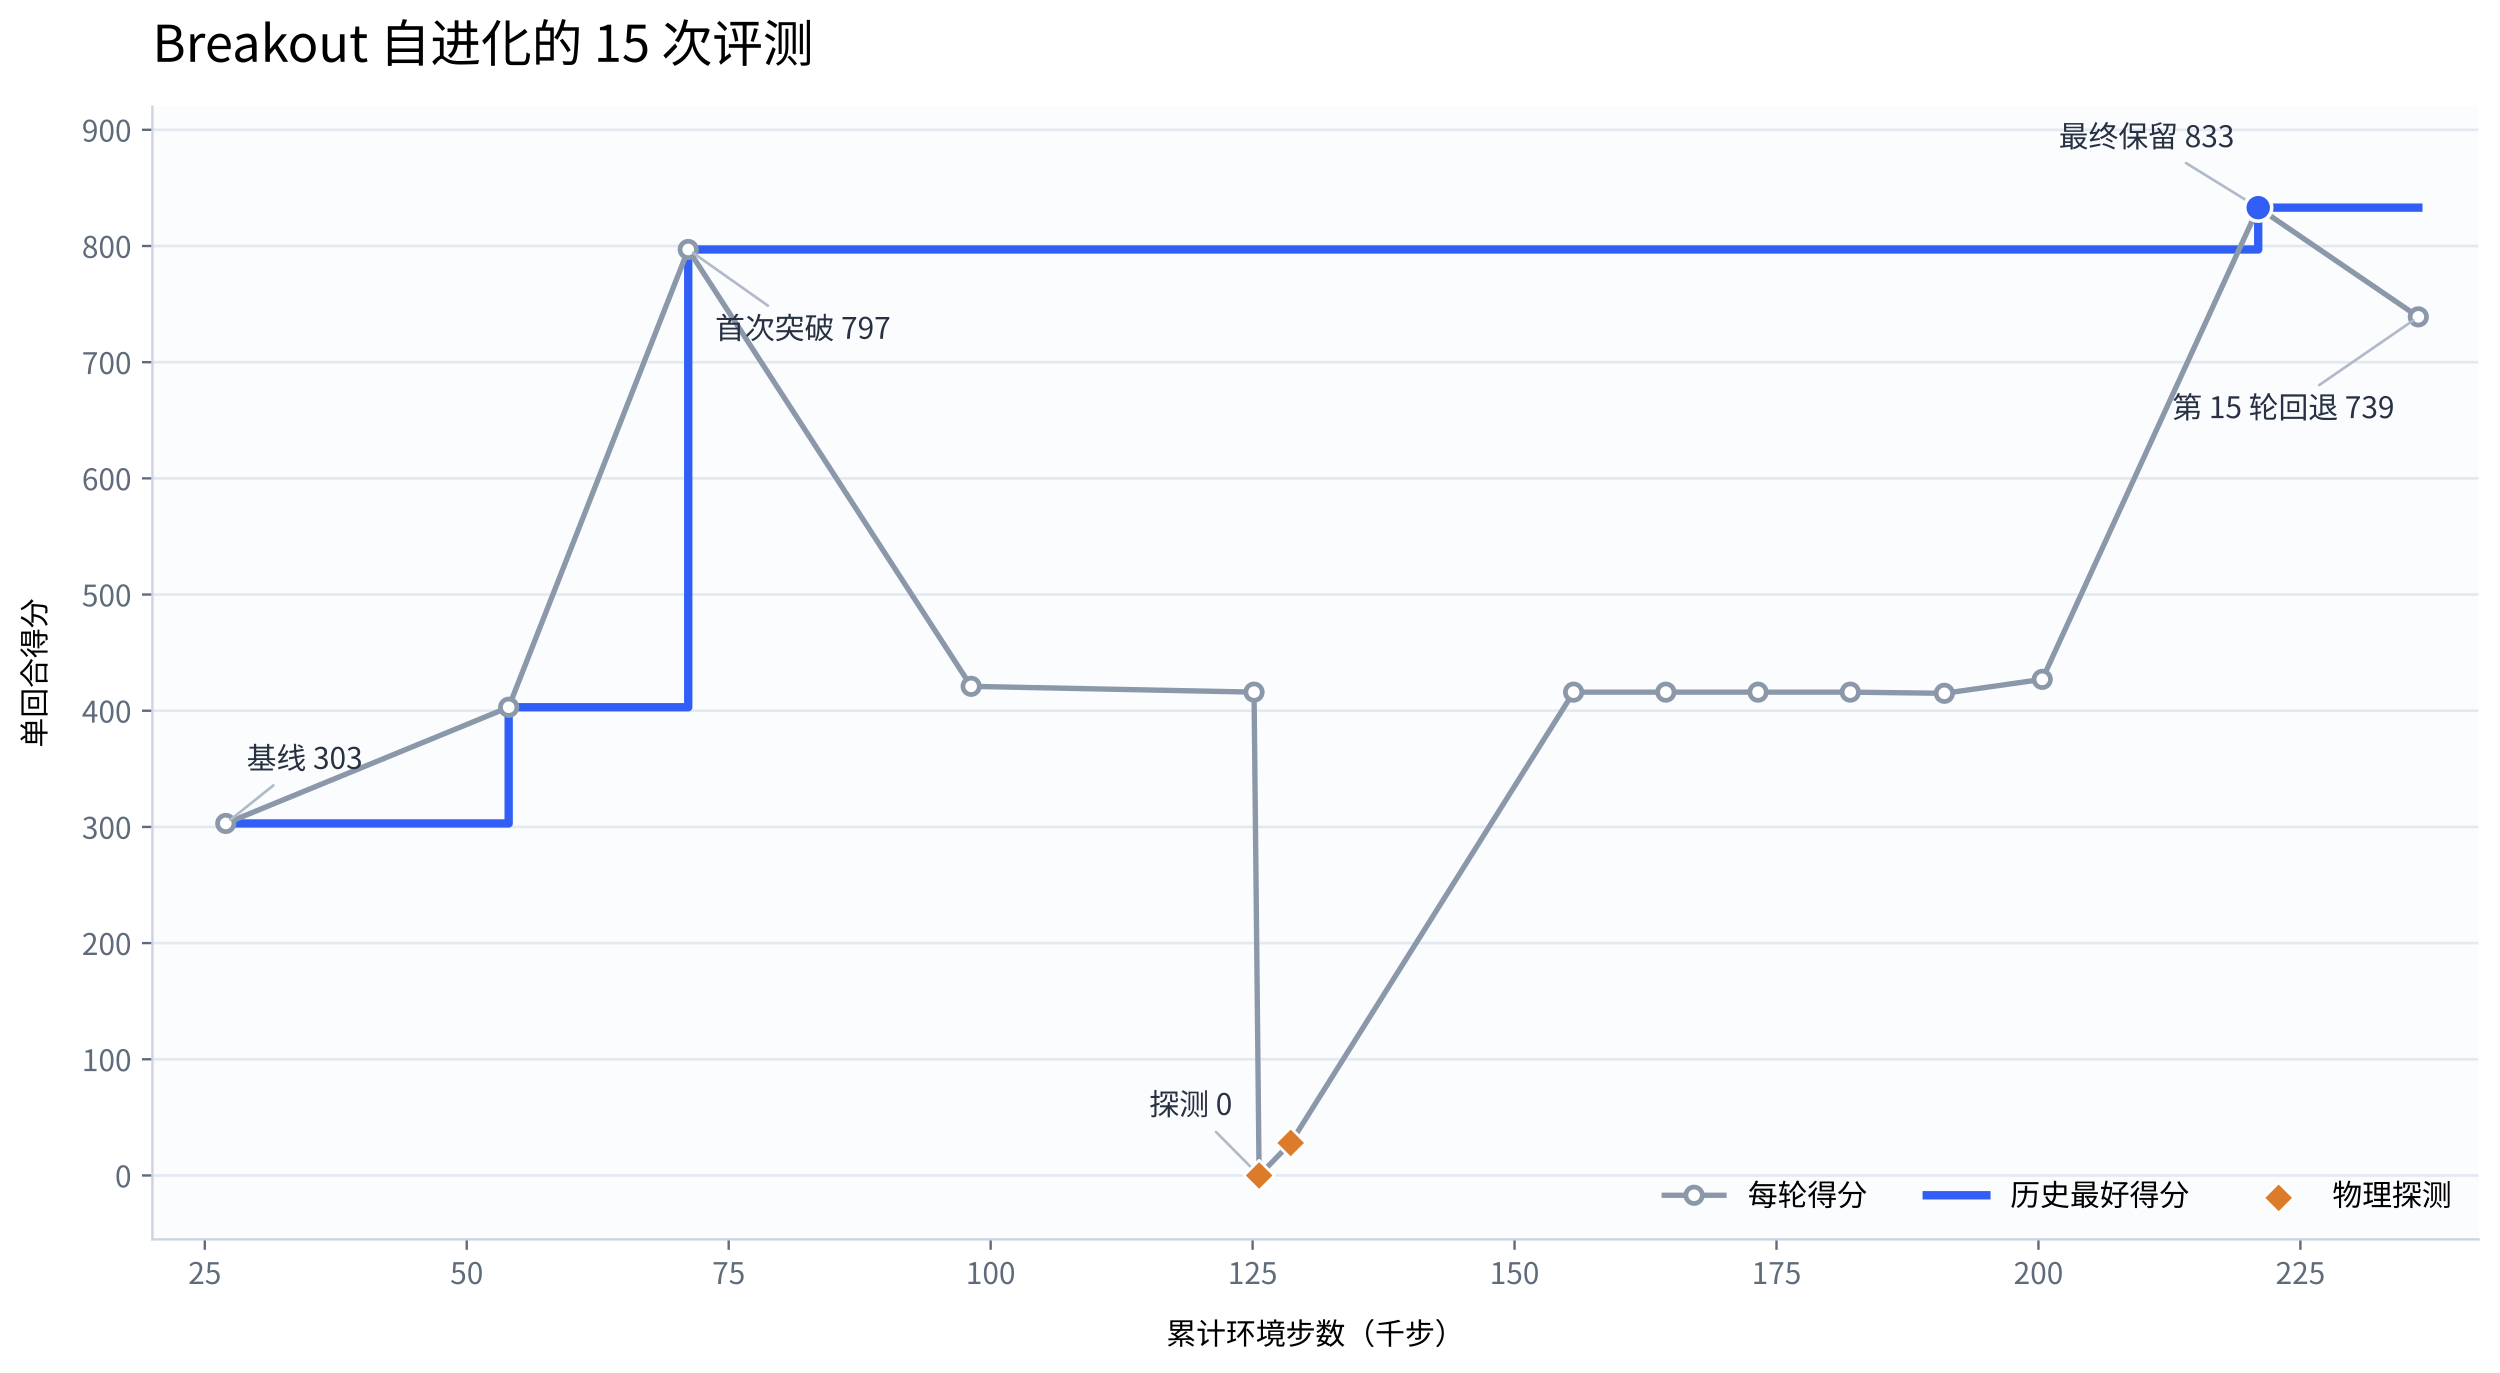
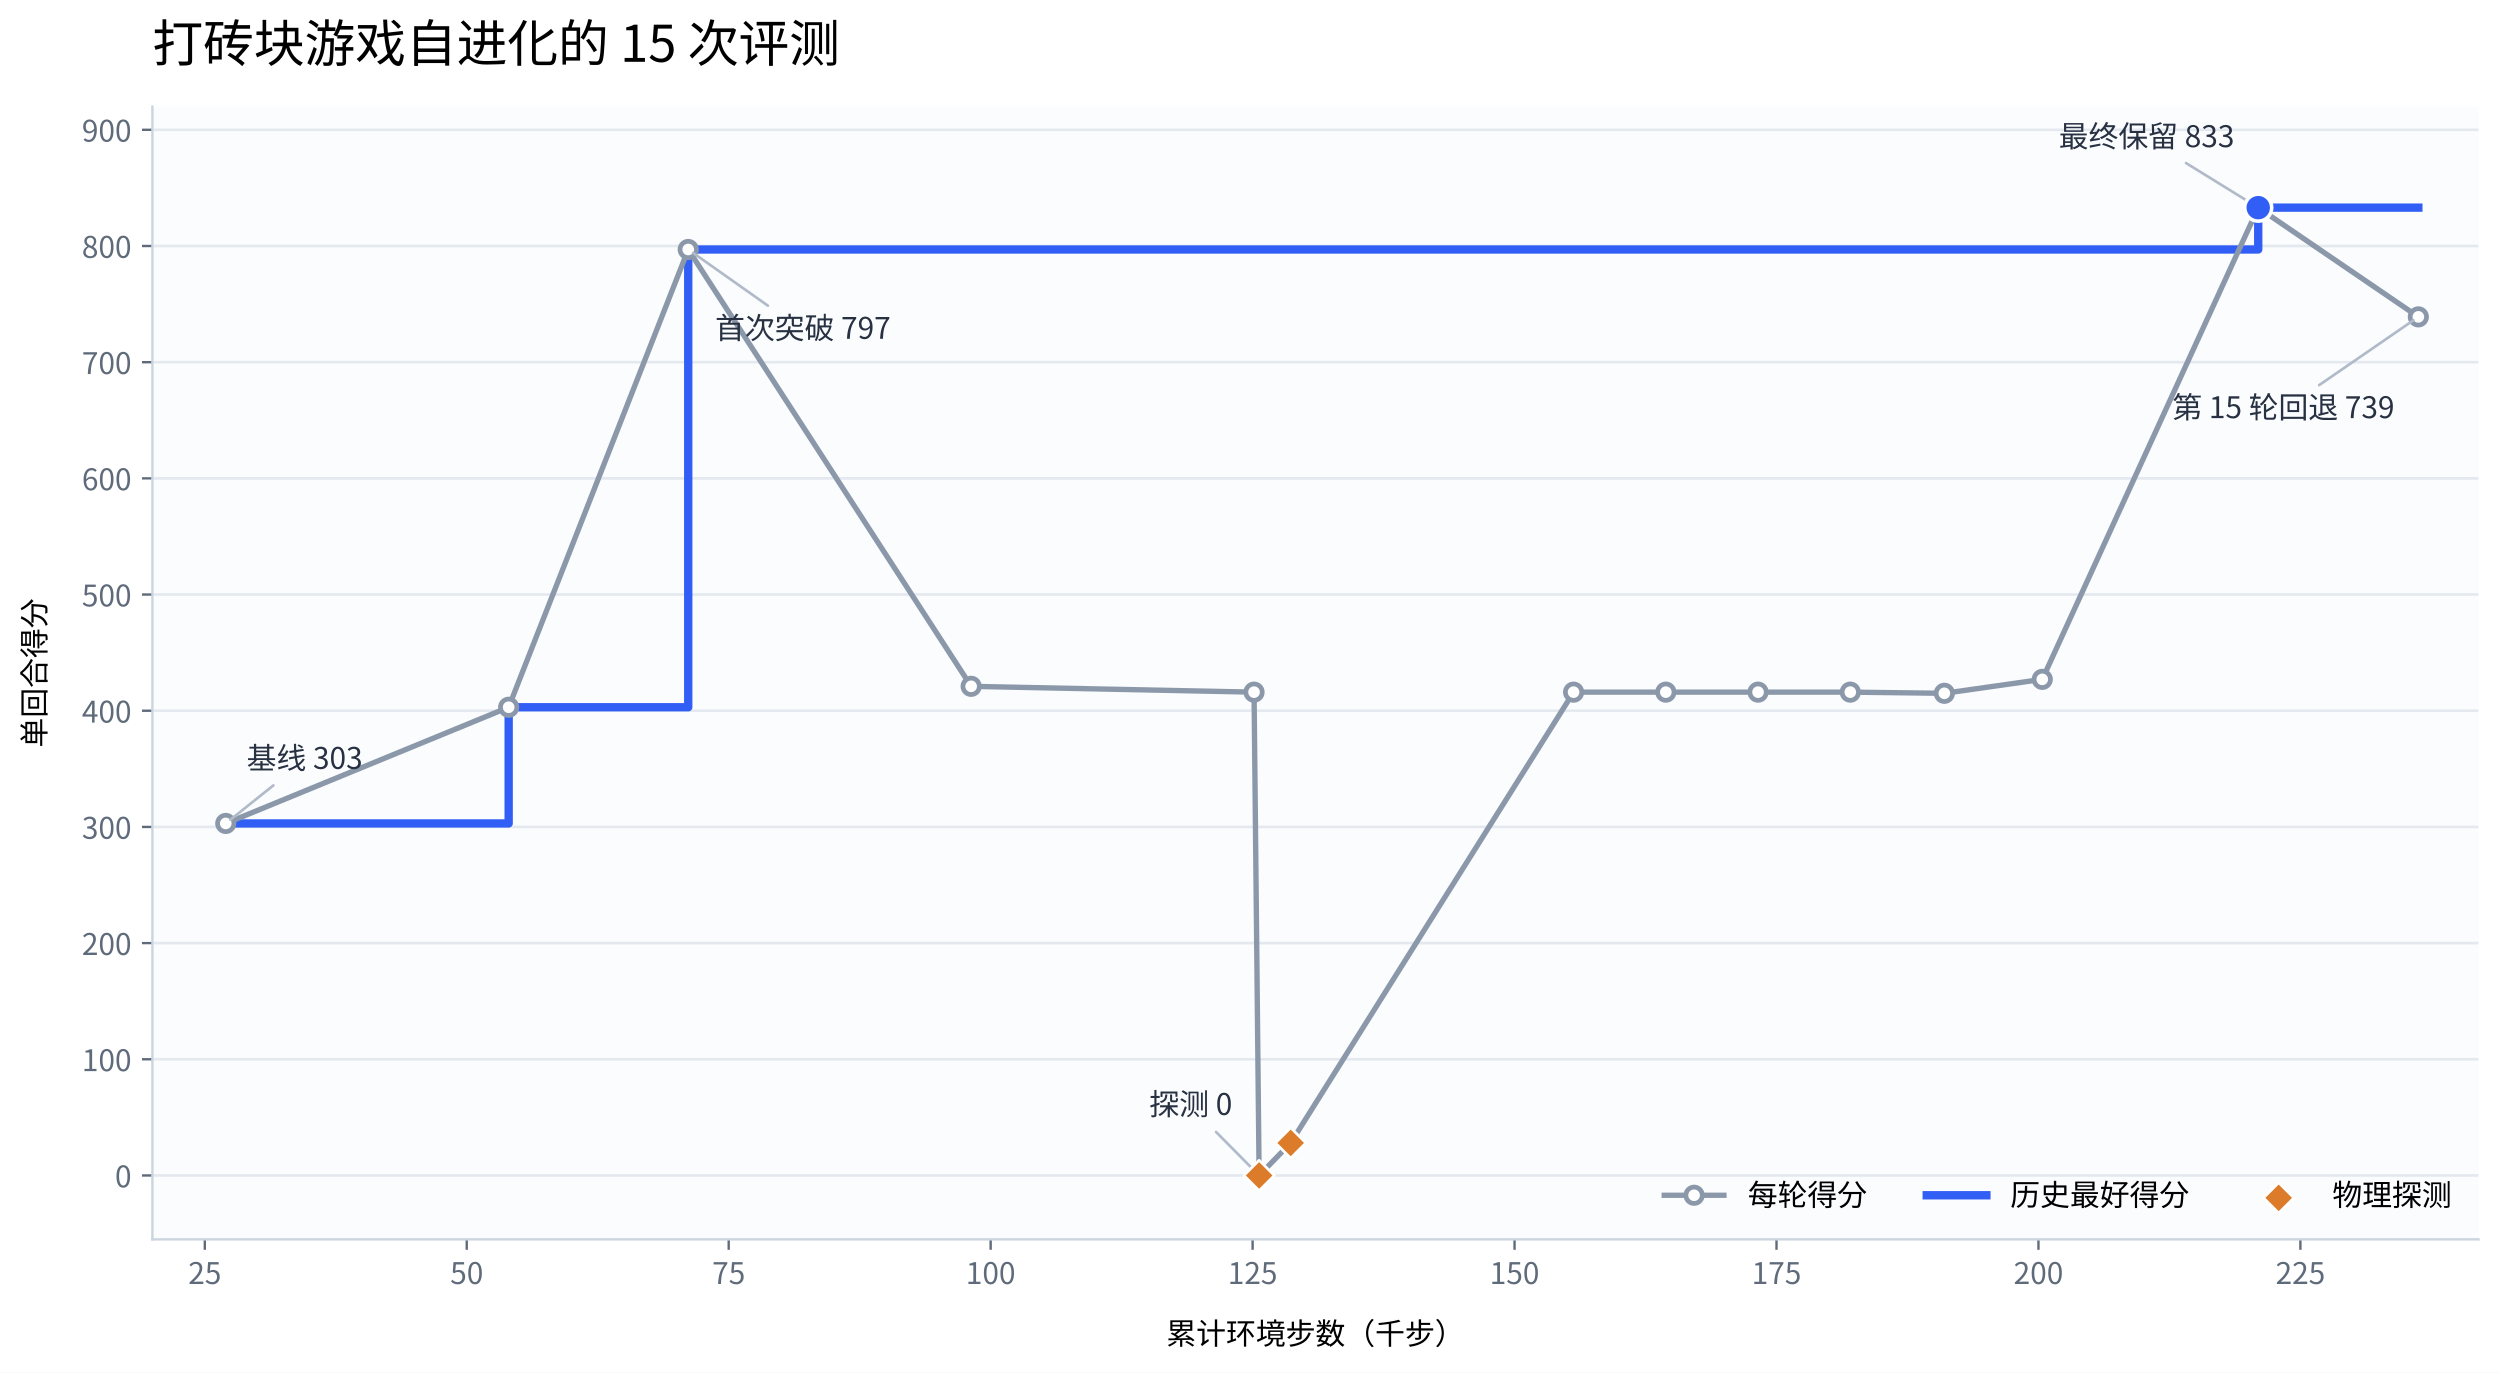
<svg xmlns="http://www.w3.org/2000/svg" xmlns:xlink="http://www.w3.org/1999/xlink" width="838.188pt" height="460.231pt" viewBox="0 0 838.188 460.231" version="1.1">
  <defs>
    <style type="text/css">*{stroke-linejoin: round; stroke-linecap: butt}</style>
  </defs>
  <g id="figure_1">
    <g id="patch_1">
      <path d="M 0 460.231 L 838.188 460.231 L 838.188 0 L 0 0 z " style="fill: #ffffff" />
    </g>
    <g id="axes_1">
      <g id="patch_2">
        <path d="M 51.1 415.531 L 830.987 415.531 L 830.987 35.731 L 51.1 35.731 z " style="fill: #fbfcfe" />
      </g>
      <g id="matplotlib.axis_1">
        <g id="xtick_1">
          <g id="line2d_1">
            <defs>
-               <path id="m162732defb" d="M 0 0 L 0 3.5 " style="stroke: #5f6b7a; stroke-width: 0.8" />
+               <path id="mbde276aae9" d="M 0 0 L 0 3.5 " style="stroke: #5f6b7a; stroke-width: 0.8" />
            </defs>
            <g>
-               <use xlink:href="#m162732defb" x="68.665" y="415.531" style="fill: #5f6b7a; stroke: #5f6b7a; stroke-width: 0.8" />
+               <use xlink:href="#mbde276aae9" x="68.665" y="415.531" style="fill: #5f6b7a; stroke: #5f6b7a; stroke-width: 0.8" />
            </g>
          </g>
          <g id="text_1">
            <text style="font-size: 10px; font-family: 'Noto Sans CJK JP'; text-anchor: middle; fill: #5f6b7a" x="68.665" y="430.49" transform="rotate(-0 68.66503 430.4903)">25</text>
          </g>
        </g>
        <g id="xtick_2">
          <g id="line2d_2">
            <g>
-               <use xlink:href="#m162732defb" x="156.49" y="415.531" style="fill: #5f6b7a; stroke: #5f6b7a; stroke-width: 0.8" />
+               <use xlink:href="#mbde276aae9" x="156.49" y="415.531" style="fill: #5f6b7a; stroke: #5f6b7a; stroke-width: 0.8" />
            </g>
          </g>
          <g id="text_2">
            <text style="font-size: 10px; font-family: 'Noto Sans CJK JP'; text-anchor: middle; fill: #5f6b7a" x="156.49" y="430.49" transform="rotate(-0 156.4902 430.4903)">50</text>
          </g>
        </g>
        <g id="xtick_3">
          <g id="line2d_3">
            <g>
-               <use xlink:href="#m162732defb" x="244.315" y="415.531" style="fill: #5f6b7a; stroke: #5f6b7a; stroke-width: 0.8" />
+               <use xlink:href="#mbde276aae9" x="244.315" y="415.531" style="fill: #5f6b7a; stroke: #5f6b7a; stroke-width: 0.8" />
            </g>
          </g>
          <g id="text_3">
            <text style="font-size: 10px; font-family: 'Noto Sans CJK JP'; text-anchor: middle; fill: #5f6b7a" x="244.315" y="430.49" transform="rotate(-0 244.3154 430.4903)">75</text>
          </g>
        </g>
        <g id="xtick_4">
          <g id="line2d_4">
            <g>
-               <use xlink:href="#m162732defb" x="332.141" y="415.531" style="fill: #5f6b7a; stroke: #5f6b7a; stroke-width: 0.8" />
+               <use xlink:href="#mbde276aae9" x="332.141" y="415.531" style="fill: #5f6b7a; stroke: #5f6b7a; stroke-width: 0.8" />
            </g>
          </g>
          <g id="text_4">
            <text style="font-size: 10px; font-family: 'Noto Sans CJK JP'; text-anchor: middle; fill: #5f6b7a" x="332.141" y="430.49" transform="rotate(-0 332.1405 430.4903)">100</text>
          </g>
        </g>
        <g id="xtick_5">
          <g id="line2d_5">
            <g>
-               <use xlink:href="#m162732defb" x="419.966" y="415.531" style="fill: #5f6b7a; stroke: #5f6b7a; stroke-width: 0.8" />
+               <use xlink:href="#mbde276aae9" x="419.966" y="415.531" style="fill: #5f6b7a; stroke: #5f6b7a; stroke-width: 0.8" />
            </g>
          </g>
          <g id="text_5">
            <text style="font-size: 10px; font-family: 'Noto Sans CJK JP'; text-anchor: middle; fill: #5f6b7a" x="419.966" y="430.49" transform="rotate(-0 419.9657 430.4903)">125</text>
          </g>
        </g>
        <g id="xtick_6">
          <g id="line2d_6">
            <g>
-               <use xlink:href="#m162732defb" x="507.791" y="415.531" style="fill: #5f6b7a; stroke: #5f6b7a; stroke-width: 0.8" />
+               <use xlink:href="#mbde276aae9" x="507.791" y="415.531" style="fill: #5f6b7a; stroke: #5f6b7a; stroke-width: 0.8" />
            </g>
          </g>
          <g id="text_6">
            <text style="font-size: 10px; font-family: 'Noto Sans CJK JP'; text-anchor: middle; fill: #5f6b7a" x="507.791" y="430.49" transform="rotate(-0 507.7909 430.4903)">150</text>
          </g>
        </g>
        <g id="xtick_7">
          <g id="line2d_7">
            <g>
-               <use xlink:href="#m162732defb" x="595.616" y="415.531" style="fill: #5f6b7a; stroke: #5f6b7a; stroke-width: 0.8" />
+               <use xlink:href="#mbde276aae9" x="595.616" y="415.531" style="fill: #5f6b7a; stroke: #5f6b7a; stroke-width: 0.8" />
            </g>
          </g>
          <g id="text_7">
            <text style="font-size: 10px; font-family: 'Noto Sans CJK JP'; text-anchor: middle; fill: #5f6b7a" x="595.616" y="430.49" transform="rotate(-0 595.616 430.4903)">175</text>
          </g>
        </g>
        <g id="xtick_8">
          <g id="line2d_8">
            <g>
-               <use xlink:href="#m162732defb" x="683.441" y="415.531" style="fill: #5f6b7a; stroke: #5f6b7a; stroke-width: 0.8" />
+               <use xlink:href="#mbde276aae9" x="683.441" y="415.531" style="fill: #5f6b7a; stroke: #5f6b7a; stroke-width: 0.8" />
            </g>
          </g>
          <g id="text_8">
            <text style="font-size: 10px; font-family: 'Noto Sans CJK JP'; text-anchor: middle; fill: #5f6b7a" x="683.441" y="430.49" transform="rotate(-0 683.4412 430.4903)">200</text>
          </g>
        </g>
        <g id="xtick_9">
          <g id="line2d_9">
            <g>
-               <use xlink:href="#m162732defb" x="771.266" y="415.531" style="fill: #5f6b7a; stroke: #5f6b7a; stroke-width: 0.8" />
+               <use xlink:href="#mbde276aae9" x="771.266" y="415.531" style="fill: #5f6b7a; stroke: #5f6b7a; stroke-width: 0.8" />
            </g>
          </g>
          <g id="text_9">
            <text style="font-size: 10px; font-family: 'Noto Sans CJK JP'; text-anchor: middle; fill: #5f6b7a" x="771.266" y="430.49" transform="rotate(-0 771.2664 430.4903)">225</text>
          </g>
        </g>
        <g id="text_10">
          <text style="font-size: 10px; font-family: 'Noto Sans CJK JP'; text-anchor: middle" x="441.044" y="450.74" transform="rotate(-0 441.0437 450.7403)">累计环境步数（千步）</text>
        </g>
      </g>
      <g id="matplotlib.axis_2">
        <g id="ytick_1">
          <g id="line2d_10">
-             <path d="M 51.1 394.106 L 830.987 394.106 " clip-path="url(#p1b84a3f803)" style="fill: none; stroke: #e4e9f0; stroke-width: 0.9; stroke-linecap: square" />
+             <path d="M 51.1 394.106 L 830.987 394.106 " clip-path="url(#p5b7029d187)" style="fill: none; stroke: #e4e9f0; stroke-width: 0.9; stroke-linecap: square" />
          </g>
          <g id="line2d_11">
            <defs>
-               <path id="mc5b4e3424c" d="M 0 0 L -3.5 0 " style="stroke: #5f6b7a; stroke-width: 0.8" />
+               <path id="m53a2275dd9" d="M 0 0 L -3.5 0 " style="stroke: #5f6b7a; stroke-width: 0.8" />
            </defs>
            <g>
-               <use xlink:href="#mc5b4e3424c" x="51.1" y="394.106" style="fill: #5f6b7a; stroke: #5f6b7a; stroke-width: 0.8" />
+               <use xlink:href="#m53a2275dd9" x="51.1" y="394.106" style="fill: #5f6b7a; stroke: #5f6b7a; stroke-width: 0.8" />
            </g>
          </g>
          <g id="text_11">
            <text style="font-size: 10px; font-family: 'Noto Sans CJK JP'; text-anchor: end; fill: #5f6b7a" x="44.1" y="398.086" transform="rotate(-0 44.1 398.086)">0</text>
          </g>
        </g>
        <g id="ytick_2">
          <g id="line2d_12">
-             <path d="M 51.1 355.152 L 830.987 355.152 " clip-path="url(#p1b84a3f803)" style="fill: none; stroke: #e4e9f0; stroke-width: 0.9; stroke-linecap: square" />
+             <path d="M 51.1 355.152 L 830.987 355.152 " clip-path="url(#p5b7029d187)" style="fill: none; stroke: #e4e9f0; stroke-width: 0.9; stroke-linecap: square" />
          </g>
          <g id="line2d_13">
            <g>
-               <use xlink:href="#mc5b4e3424c" x="51.1" y="355.152" style="fill: #5f6b7a; stroke: #5f6b7a; stroke-width: 0.8" />
+               <use xlink:href="#m53a2275dd9" x="51.1" y="355.152" style="fill: #5f6b7a; stroke: #5f6b7a; stroke-width: 0.8" />
            </g>
          </g>
          <g id="text_12">
            <text style="font-size: 10px; font-family: 'Noto Sans CJK JP'; text-anchor: end; fill: #5f6b7a" x="44.1" y="359.132" transform="rotate(-0 44.1 359.1322)">100</text>
          </g>
        </g>
        <g id="ytick_3">
          <g id="line2d_14">
-             <path d="M 51.1 316.199 L 830.987 316.199 " clip-path="url(#p1b84a3f803)" style="fill: none; stroke: #e4e9f0; stroke-width: 0.9; stroke-linecap: square" />
+             <path d="M 51.1 316.199 L 830.987 316.199 " clip-path="url(#p5b7029d187)" style="fill: none; stroke: #e4e9f0; stroke-width: 0.9; stroke-linecap: square" />
          </g>
          <g id="line2d_15">
            <g>
-               <use xlink:href="#mc5b4e3424c" x="51.1" y="316.199" style="fill: #5f6b7a; stroke: #5f6b7a; stroke-width: 0.8" />
+               <use xlink:href="#m53a2275dd9" x="51.1" y="316.199" style="fill: #5f6b7a; stroke: #5f6b7a; stroke-width: 0.8" />
            </g>
          </g>
          <g id="text_13">
            <text style="font-size: 10px; font-family: 'Noto Sans CJK JP'; text-anchor: end; fill: #5f6b7a" x="44.1" y="320.178" transform="rotate(-0 44.1 320.1783)">200</text>
          </g>
        </g>
        <g id="ytick_4">
          <g id="line2d_16">
-             <path d="M 51.1 277.245 L 830.987 277.245 " clip-path="url(#p1b84a3f803)" style="fill: none; stroke: #e4e9f0; stroke-width: 0.9; stroke-linecap: square" />
+             <path d="M 51.1 277.245 L 830.987 277.245 " clip-path="url(#p5b7029d187)" style="fill: none; stroke: #e4e9f0; stroke-width: 0.9; stroke-linecap: square" />
          </g>
          <g id="line2d_17">
            <g>
-               <use xlink:href="#mc5b4e3424c" x="51.1" y="277.245" style="fill: #5f6b7a; stroke: #5f6b7a; stroke-width: 0.8" />
+               <use xlink:href="#m53a2275dd9" x="51.1" y="277.245" style="fill: #5f6b7a; stroke: #5f6b7a; stroke-width: 0.8" />
            </g>
          </g>
          <g id="text_14">
            <text style="font-size: 10px; font-family: 'Noto Sans CJK JP'; text-anchor: end; fill: #5f6b7a" x="44.1" y="281.224" transform="rotate(-0 44.1 281.2245)">300</text>
          </g>
        </g>
        <g id="ytick_5">
          <g id="line2d_18">
-             <path d="M 51.1 238.291 L 830.987 238.291 " clip-path="url(#p1b84a3f803)" style="fill: none; stroke: #e4e9f0; stroke-width: 0.9; stroke-linecap: square" />
+             <path d="M 51.1 238.291 L 830.987 238.291 " clip-path="url(#p5b7029d187)" style="fill: none; stroke: #e4e9f0; stroke-width: 0.9; stroke-linecap: square" />
          </g>
          <g id="line2d_19">
            <g>
-               <use xlink:href="#mc5b4e3424c" x="51.1" y="238.291" style="fill: #5f6b7a; stroke: #5f6b7a; stroke-width: 0.8" />
+               <use xlink:href="#m53a2275dd9" x="51.1" y="238.291" style="fill: #5f6b7a; stroke: #5f6b7a; stroke-width: 0.8" />
            </g>
          </g>
          <g id="text_15">
            <text style="font-size: 10px; font-family: 'Noto Sans CJK JP'; text-anchor: end; fill: #5f6b7a" x="44.1" y="242.271" transform="rotate(-0 44.1 242.2706)">400</text>
          </g>
        </g>
        <g id="ytick_6">
          <g id="line2d_20">
-             <path d="M 51.1 199.337 L 830.987 199.337 " clip-path="url(#p1b84a3f803)" style="fill: none; stroke: #e4e9f0; stroke-width: 0.9; stroke-linecap: square" />
+             <path d="M 51.1 199.337 L 830.987 199.337 " clip-path="url(#p5b7029d187)" style="fill: none; stroke: #e4e9f0; stroke-width: 0.9; stroke-linecap: square" />
          </g>
          <g id="line2d_21">
            <g>
-               <use xlink:href="#mc5b4e3424c" x="51.1" y="199.337" style="fill: #5f6b7a; stroke: #5f6b7a; stroke-width: 0.8" />
+               <use xlink:href="#m53a2275dd9" x="51.1" y="199.337" style="fill: #5f6b7a; stroke: #5f6b7a; stroke-width: 0.8" />
            </g>
          </g>
          <g id="text_16">
            <text style="font-size: 10px; font-family: 'Noto Sans CJK JP'; text-anchor: end; fill: #5f6b7a" x="44.1" y="203.317" transform="rotate(-0 44.1 203.3168)">500</text>
          </g>
        </g>
        <g id="ytick_7">
          <g id="line2d_22">
-             <path d="M 51.1 160.383 L 830.987 160.383 " clip-path="url(#p1b84a3f803)" style="fill: none; stroke: #e4e9f0; stroke-width: 0.9; stroke-linecap: square" />
+             <path d="M 51.1 160.383 L 830.987 160.383 " clip-path="url(#p5b7029d187)" style="fill: none; stroke: #e4e9f0; stroke-width: 0.9; stroke-linecap: square" />
          </g>
          <g id="line2d_23">
            <g>
-               <use xlink:href="#mc5b4e3424c" x="51.1" y="160.383" style="fill: #5f6b7a; stroke: #5f6b7a; stroke-width: 0.8" />
+               <use xlink:href="#m53a2275dd9" x="51.1" y="160.383" style="fill: #5f6b7a; stroke: #5f6b7a; stroke-width: 0.8" />
            </g>
          </g>
          <g id="text_17">
            <text style="font-size: 10px; font-family: 'Noto Sans CJK JP'; text-anchor: end; fill: #5f6b7a" x="44.1" y="164.363" transform="rotate(-0 44.1 164.3629)">600</text>
          </g>
        </g>
        <g id="ytick_8">
          <g id="line2d_24">
-             <path d="M 51.1 121.429 L 830.987 121.429 " clip-path="url(#p1b84a3f803)" style="fill: none; stroke: #e4e9f0; stroke-width: 0.9; stroke-linecap: square" />
+             <path d="M 51.1 121.429 L 830.987 121.429 " clip-path="url(#p5b7029d187)" style="fill: none; stroke: #e4e9f0; stroke-width: 0.9; stroke-linecap: square" />
          </g>
          <g id="line2d_25">
            <g>
-               <use xlink:href="#mc5b4e3424c" x="51.1" y="121.429" style="fill: #5f6b7a; stroke: #5f6b7a; stroke-width: 0.8" />
+               <use xlink:href="#m53a2275dd9" x="51.1" y="121.429" style="fill: #5f6b7a; stroke: #5f6b7a; stroke-width: 0.8" />
            </g>
          </g>
          <g id="text_18">
            <text style="font-size: 10px; font-family: 'Noto Sans CJK JP'; text-anchor: end; fill: #5f6b7a" x="44.1" y="125.409" transform="rotate(-0 44.1 125.4091)">700</text>
          </g>
        </g>
        <g id="ytick_9">
          <g id="line2d_26">
-             <path d="M 51.1 82.476 L 830.987 82.476 " clip-path="url(#p1b84a3f803)" style="fill: none; stroke: #e4e9f0; stroke-width: 0.9; stroke-linecap: square" />
+             <path d="M 51.1 82.476 L 830.987 82.476 " clip-path="url(#p5b7029d187)" style="fill: none; stroke: #e4e9f0; stroke-width: 0.9; stroke-linecap: square" />
          </g>
          <g id="line2d_27">
            <g>
-               <use xlink:href="#mc5b4e3424c" x="51.1" y="82.476" style="fill: #5f6b7a; stroke: #5f6b7a; stroke-width: 0.8" />
+               <use xlink:href="#m53a2275dd9" x="51.1" y="82.476" style="fill: #5f6b7a; stroke: #5f6b7a; stroke-width: 0.8" />
            </g>
          </g>
          <g id="text_19">
            <text style="font-size: 10px; font-family: 'Noto Sans CJK JP'; text-anchor: end; fill: #5f6b7a" x="44.1" y="86.455" transform="rotate(-0 44.1 86.45524)">800</text>
          </g>
        </g>
        <g id="ytick_10">
          <g id="line2d_28">
-             <path d="M 51.1 43.522 L 830.987 43.522 " clip-path="url(#p1b84a3f803)" style="fill: none; stroke: #e4e9f0; stroke-width: 0.9; stroke-linecap: square" />
+             <path d="M 51.1 43.522 L 830.987 43.522 " clip-path="url(#p5b7029d187)" style="fill: none; stroke: #e4e9f0; stroke-width: 0.9; stroke-linecap: square" />
          </g>
          <g id="line2d_29">
            <g>
-               <use xlink:href="#mc5b4e3424c" x="51.1" y="43.522" style="fill: #5f6b7a; stroke: #5f6b7a; stroke-width: 0.8" />
+               <use xlink:href="#m53a2275dd9" x="51.1" y="43.522" style="fill: #5f6b7a; stroke: #5f6b7a; stroke-width: 0.8" />
            </g>
          </g>
          <g id="text_20">
            <text style="font-size: 10px; font-family: 'Noto Sans CJK JP'; text-anchor: end; fill: #5f6b7a" x="44.1" y="47.501" transform="rotate(-0 44.1 47.50139)">900</text>
          </g>
        </g>
        <g id="text_21">
          <text style="font-size: 10px; font-family: 'Noto Sans CJK JP'; text-anchor: middle" x="15.159" y="225.631" transform="rotate(-90 15.15938 225.6309)">单回合得分</text>
        </g>
      </g>
      <g id="line2d_30">
-         <path d="M 75.691 276.076 L 170.542 276.076 L 170.542 237.122 L 230.748 237.122 L 230.748 83.644 L 325.599 83.644 L 325.599 83.644 L 420.451 83.644 L 420.451 83.644 L 422.151 83.644 L 422.151 83.644 L 432.732 83.644 L 432.732 83.644 L 527.583 83.644 L 527.583 83.644 L 558.508 83.644 L 558.508 83.644 L 589.433 83.644 L 589.433 83.644 L 620.358 83.644 L 620.358 83.644 L 651.894 83.644 L 651.894 83.644 L 684.723 83.644 L 684.723 83.644 L 757.127 83.644 L 757.127 69.621 L 810.809 69.621 L 810.809 69.621 " clip-path="url(#p1b84a3f803)" style="fill: none; stroke: #315ef5; stroke-width: 2.8; stroke-linecap: square" />
+         <path d="M 75.691 276.076 L 170.542 276.076 L 170.542 237.122 L 230.748 237.122 L 230.748 83.644 L 325.599 83.644 L 325.599 83.644 L 420.451 83.644 L 420.451 83.644 L 422.151 83.644 L 422.151 83.644 L 432.732 83.644 L 432.732 83.644 L 527.583 83.644 L 527.583 83.644 L 558.508 83.644 L 558.508 83.644 L 589.433 83.644 L 589.433 83.644 L 620.358 83.644 L 620.358 83.644 L 651.894 83.644 L 651.894 83.644 L 684.723 83.644 L 684.723 83.644 L 757.127 83.644 L 757.127 69.621 L 810.809 69.621 L 810.809 69.621 " clip-path="url(#p5b7029d187)" style="fill: none; stroke: #315ef5; stroke-width: 2.8; stroke-linecap: square" />
      </g>
      <g id="patch_3">
        <path d="M 51.1 415.531 L 51.1 35.731 " style="fill: none; stroke: #ccd4df; stroke-width: 0.8; stroke-linejoin: miter; stroke-linecap: square" />
      </g>
      <g id="patch_4">
        <path d="M 51.1 415.531 L 830.987 415.531 " style="fill: none; stroke: #ccd4df; stroke-width: 0.8; stroke-linejoin: miter; stroke-linecap: square" />
      </g>
      <g id="line2d_31">
-         <path d="M 75.691 276.076 L 170.542 237.122 L 230.748 83.644 L 325.599 230.111 L 420.451 232.058 L 422.151 394.106 L 432.732 383.199 L 527.583 232.058 L 558.508 232.058 L 589.433 232.058 L 620.358 232.058 L 651.894 232.448 L 684.723 227.773 L 757.127 69.621 L 810.809 106.237 " clip-path="url(#p1b84a3f803)" style="fill: none; stroke: #8b98aa; stroke-width: 1.8; stroke-linecap: square" />
+         <path d="M 75.691 276.076 L 170.542 237.122 L 230.748 83.644 L 325.599 230.111 L 420.451 232.058 L 422.151 394.106 L 432.732 383.199 L 527.583 232.058 L 558.508 232.058 L 589.433 232.058 L 620.358 232.058 L 651.894 232.448 L 684.723 227.773 L 757.127 69.621 L 810.809 106.237 " clip-path="url(#p5b7029d187)" style="fill: none; stroke: #8b98aa; stroke-width: 1.8; stroke-linecap: square" />
        <defs>
-           <path id="m204d949baa" d="M 0 2.75 C 0.729 2.75 1.429 2.46 1.945 1.945 C 2.46 1.429 2.75 0.729 2.75 0 C 2.75 -0.729 2.46 -1.429 1.945 -1.945 C 1.429 -2.46 0.729 -2.75 0 -2.75 C -0.729 -2.75 -1.429 -2.46 -1.945 -1.945 C -2.46 -1.429 -2.75 -0.729 -2.75 0 C -2.75 0.729 -2.46 1.429 -1.945 1.945 C -1.429 2.46 -0.729 2.75 0 2.75 z " style="stroke: #8b98aa; stroke-width: 1.6" />
+           <path id="m219290f43a" d="M 0 2.75 C 0.729 2.75 1.429 2.46 1.945 1.945 C 2.46 1.429 2.75 0.729 2.75 0 C 2.75 -0.729 2.46 -1.429 1.945 -1.945 C 1.429 -2.46 0.729 -2.75 0 -2.75 C -0.729 -2.75 -1.429 -2.46 -1.945 -1.945 C -2.46 -1.429 -2.75 -0.729 -2.75 0 C -2.75 0.729 -2.46 1.429 -1.945 1.945 C -1.429 2.46 -0.729 2.75 0 2.75 z " style="stroke: #8b98aa; stroke-width: 1.6" />
        </defs>
-         <g clip-path="url(#p1b84a3f803)">
-           <use xlink:href="#m204d949baa" x="75.691" y="276.076" style="fill: #ffffff; stroke: #8b98aa; stroke-width: 1.6" />
-           <use xlink:href="#m204d949baa" x="170.542" y="237.122" style="fill: #ffffff; stroke: #8b98aa; stroke-width: 1.6" />
-           <use xlink:href="#m204d949baa" x="230.748" y="83.644" style="fill: #ffffff; stroke: #8b98aa; stroke-width: 1.6" />
-           <use xlink:href="#m204d949baa" x="325.599" y="230.111" style="fill: #ffffff; stroke: #8b98aa; stroke-width: 1.6" />
-           <use xlink:href="#m204d949baa" x="420.451" y="232.058" style="fill: #ffffff; stroke: #8b98aa; stroke-width: 1.6" />
-           <use xlink:href="#m204d949baa" x="422.151" y="394.106" style="fill: #ffffff; stroke: #8b98aa; stroke-width: 1.6" />
-           <use xlink:href="#m204d949baa" x="432.732" y="383.199" style="fill: #ffffff; stroke: #8b98aa; stroke-width: 1.6" />
-           <use xlink:href="#m204d949baa" x="527.583" y="232.058" style="fill: #ffffff; stroke: #8b98aa; stroke-width: 1.6" />
-           <use xlink:href="#m204d949baa" x="558.508" y="232.058" style="fill: #ffffff; stroke: #8b98aa; stroke-width: 1.6" />
-           <use xlink:href="#m204d949baa" x="589.433" y="232.058" style="fill: #ffffff; stroke: #8b98aa; stroke-width: 1.6" />
-           <use xlink:href="#m204d949baa" x="620.358" y="232.058" style="fill: #ffffff; stroke: #8b98aa; stroke-width: 1.6" />
-           <use xlink:href="#m204d949baa" x="651.894" y="232.448" style="fill: #ffffff; stroke: #8b98aa; stroke-width: 1.6" />
-           <use xlink:href="#m204d949baa" x="684.723" y="227.773" style="fill: #ffffff; stroke: #8b98aa; stroke-width: 1.6" />
-           <use xlink:href="#m204d949baa" x="757.127" y="69.621" style="fill: #ffffff; stroke: #8b98aa; stroke-width: 1.6" />
-           <use xlink:href="#m204d949baa" x="810.809" y="106.237" style="fill: #ffffff; stroke: #8b98aa; stroke-width: 1.6" />
+         <g clip-path="url(#p5b7029d187)">
+           <use xlink:href="#m219290f43a" x="75.691" y="276.076" style="fill: #ffffff; stroke: #8b98aa; stroke-width: 1.6" />
+           <use xlink:href="#m219290f43a" x="170.542" y="237.122" style="fill: #ffffff; stroke: #8b98aa; stroke-width: 1.6" />
+           <use xlink:href="#m219290f43a" x="230.748" y="83.644" style="fill: #ffffff; stroke: #8b98aa; stroke-width: 1.6" />
+           <use xlink:href="#m219290f43a" x="325.599" y="230.111" style="fill: #ffffff; stroke: #8b98aa; stroke-width: 1.6" />
+           <use xlink:href="#m219290f43a" x="420.451" y="232.058" style="fill: #ffffff; stroke: #8b98aa; stroke-width: 1.6" />
+           <use xlink:href="#m219290f43a" x="422.151" y="394.106" style="fill: #ffffff; stroke: #8b98aa; stroke-width: 1.6" />
+           <use xlink:href="#m219290f43a" x="432.732" y="383.199" style="fill: #ffffff; stroke: #8b98aa; stroke-width: 1.6" />
+           <use xlink:href="#m219290f43a" x="527.583" y="232.058" style="fill: #ffffff; stroke: #8b98aa; stroke-width: 1.6" />
+           <use xlink:href="#m219290f43a" x="558.508" y="232.058" style="fill: #ffffff; stroke: #8b98aa; stroke-width: 1.6" />
+           <use xlink:href="#m219290f43a" x="589.433" y="232.058" style="fill: #ffffff; stroke: #8b98aa; stroke-width: 1.6" />
+           <use xlink:href="#m219290f43a" x="620.358" y="232.058" style="fill: #ffffff; stroke: #8b98aa; stroke-width: 1.6" />
+           <use xlink:href="#m219290f43a" x="651.894" y="232.448" style="fill: #ffffff; stroke: #8b98aa; stroke-width: 1.6" />
+           <use xlink:href="#m219290f43a" x="684.723" y="227.773" style="fill: #ffffff; stroke: #8b98aa; stroke-width: 1.6" />
+           <use xlink:href="#m219290f43a" x="757.127" y="69.621" style="fill: #ffffff; stroke: #8b98aa; stroke-width: 1.6" />
+           <use xlink:href="#m219290f43a" x="810.809" y="106.237" style="fill: #ffffff; stroke: #8b98aa; stroke-width: 1.6" />
        </g>
      </g>
      <g id="patch_5">
        <path d="M 91.653 263.325 Q 84.453 269.077 77.254 274.828 " style="fill: none; stroke: #b0bac8; stroke-width: 0.9; stroke-linecap: round" />
      </g>
      <g id="text_22">
        <text style="font-size: 10px; font-family: 'Noto Sans CJK JP'; text-anchor: start; fill: #273142" x="82.691" y="257.786" transform="rotate(-0 82.69105 257.7855)">基线 303</text>
      </g>
      <g id="patch_6">
        <path d="M 257.46 102.49 Q 244.921 93.644 232.382 84.797 " style="fill: none; stroke: #b0bac8; stroke-width: 0.9; stroke-linecap: round" />
      </g>
      <g id="text_23">
        <text style="font-size: 10px; font-family: 'Noto Sans CJK JP'; text-anchor: start; fill: #273142" x="239.748" y="113.604" transform="rotate(-0 239.7481 113.6035)">首次突破 797</text>
      </g>
      <g id="patch_7">
        <path d="M 407.718 379.529 Q 414.231 386.107 420.743 392.685 " style="fill: none; stroke: #b0bac8; stroke-width: 0.9; stroke-linecap: round" />
      </g>
      <g id="text_24">
        <text style="font-size: 10px; font-family: 'Noto Sans CJK JP'; text-anchor: end; fill: #273142" x="413.151" y="373.816" transform="rotate(-0 413.1508 373.8157)">探测 0</text>
      </g>
      <g id="patch_8">
        <path d="M 732.925 54.675 Q 744.176 61.623 755.428 68.572 " style="fill: none; stroke: #b0bac8; stroke-width: 0.9; stroke-linecap: round" />
      </g>
      <g id="text_25">
        <text style="font-size: 10px; font-family: 'Noto Sans CJK JP'; text-anchor: end; fill: #273142" x="749.127" y="49.33" transform="rotate(-0 749.1265 49.33016)">最终保留 833</text>
      </g>
      <g id="patch_9">
        <path d="M 777.575 129.104 Q 793.366 118.239 809.158 107.373 " style="fill: none; stroke: #b0bac8; stroke-width: 0.9; stroke-linecap: round" />
      </g>
      <g id="text_26">
        <text style="font-size: 10px; font-family: 'Noto Sans CJK JP'; text-anchor: end; fill: #273142" x="802.809" y="140.197" transform="rotate(-0 802.8088 140.1968)">第 15 轮回退 739</text>
      </g>
      <g id="text_27">
-         <text style="font-size: 17px; font-family: 'Noto Sans CJK JP'; text-anchor: start" x="51.1" y="20.731" transform="rotate(-0 51.1 20.73094)">Breakout 自进化的 15 次评测</text>
+         <text style="font-size: 17px; font-family: 'Noto Sans CJK JP'; text-anchor: start" x="51.1" y="20.731" transform="rotate(-0 51.1 20.73094)">打砖块游戏自进化的 15 次评测</text>
      </g>
      <g id="PathCollection_1">
        <defs>
-           <path id="m37c828fedc" d="M -0 5.099 L 5.099 0 L 0 -5.099 L -5.099 -0 z " style="stroke: #ffffff; stroke-width: 0.9" />
+           <path id="mc65a387da6" d="M -0 5.099 L 5.099 0 L 0 -5.099 L -5.099 -0 z " style="stroke: #ffffff; stroke-width: 0.9" />
        </defs>
-         <g clip-path="url(#p1b84a3f803)">
-           <use xlink:href="#m37c828fedc" x="422.151" y="394.106" style="fill: #dc7b29; stroke: #ffffff; stroke-width: 0.9" />
-           <use xlink:href="#m37c828fedc" x="432.732" y="383.199" style="fill: #dc7b29; stroke: #ffffff; stroke-width: 0.9" />
+         <g clip-path="url(#p5b7029d187)">
+           <use xlink:href="#mc65a387da6" x="422.151" y="394.106" style="fill: #dc7b29; stroke: #ffffff; stroke-width: 0.9" />
+           <use xlink:href="#mc65a387da6" x="432.732" y="383.199" style="fill: #dc7b29; stroke: #ffffff; stroke-width: 0.9" />
        </g>
      </g>
      <g id="legend_1">
        <g id="line2d_32">
          <path d="M 557.987 400.74 L 567.987 400.74 L 577.987 400.74 " style="fill: none; stroke: #8b98aa; stroke-width: 1.8; stroke-linecap: square" />
          <g>
-             <use xlink:href="#m204d949baa" x="567.987" y="400.74" style="fill: #ffffff; stroke: #8b98aa; stroke-width: 1.6" />
+             <use xlink:href="#m219290f43a" x="567.987" y="400.74" style="fill: #ffffff; stroke: #8b98aa; stroke-width: 1.6" />
          </g>
        </g>
        <g id="text_28">
          <text style="font-size: 10px; font-family: 'Noto Sans CJK JP'; text-anchor: start" x="585.987" y="404.24" transform="rotate(-0 585.9875 404.2403)">每轮得分</text>
        </g>
        <g id="line2d_33">
          <path d="M 645.987 400.74 L 655.987 400.74 L 655.987 400.74 L 665.987 400.74 L 665.987 400.74 " style="fill: none; stroke: #315ef5; stroke-width: 2.8; stroke-linecap: square" />
        </g>
        <g id="text_29">
          <text style="font-size: 10px; font-family: 'Noto Sans CJK JP'; text-anchor: start" x="673.987" y="404.24" transform="rotate(-0 673.9875 404.2403)">历史最好得分</text>
        </g>
        <g id="PathCollection_2">
          <g>
-             <use xlink:href="#m37c828fedc" x="763.987" y="401.615" style="fill: #dc7b29; stroke: #ffffff; stroke-width: 0.9" />
+             <use xlink:href="#mc65a387da6" x="763.987" y="401.615" style="fill: #dc7b29; stroke: #ffffff; stroke-width: 0.9" />
          </g>
        </g>
        <g id="text_30">
          <text style="font-size: 10px; font-family: 'Noto Sans CJK JP'; text-anchor: start" x="781.987" y="404.24" transform="rotate(-0 781.9875 404.2403)">物理探测</text>
        </g>
      </g>
      <g id="PathCollection_3">
        <defs>
-           <path id="m2b1e26c998" d="M 0 4.528 C 1.201 4.528 2.352 4.051 3.202 3.202 C 4.051 2.352 4.528 1.201 4.528 0 C 4.528 -1.201 4.051 -2.352 3.202 -3.202 C 2.352 -4.051 1.201 -4.528 0 -4.528 C -1.201 -4.528 -2.352 -4.051 -3.202 -3.202 C -4.051 -2.352 -4.528 -1.201 -4.528 0 C -4.528 1.201 -4.051 2.352 -3.202 3.202 C -2.352 4.051 -1.201 4.528 0 4.528 z " style="stroke: #ffffff; stroke-width: 1.2" />
+           <path id="m9cb8b340af" d="M 0 4.528 C 1.201 4.528 2.352 4.051 3.202 3.202 C 4.051 2.352 4.528 1.201 4.528 0 C 4.528 -1.201 4.051 -2.352 3.202 -3.202 C 2.352 -4.051 1.201 -4.528 0 -4.528 C -1.201 -4.528 -2.352 -4.051 -3.202 -3.202 C -4.051 -2.352 -4.528 -1.201 -4.528 0 C -4.528 1.201 -4.051 2.352 -3.202 3.202 C -2.352 4.051 -1.201 4.528 0 4.528 z " style="stroke: #ffffff; stroke-width: 1.2" />
        </defs>
-         <g clip-path="url(#p1b84a3f803)">
-           <use xlink:href="#m2b1e26c998" x="757.127" y="69.621" style="fill: #315ef5; stroke: #ffffff; stroke-width: 1.2" />
+         <g clip-path="url(#p5b7029d187)">
+           <use xlink:href="#m9cb8b340af" x="757.127" y="69.621" style="fill: #315ef5; stroke: #ffffff; stroke-width: 1.2" />
        </g>
      </g>
    </g>
  </g>
  <defs>
-     <clipPath id="p1b84a3f803">
+     <clipPath id="p5b7029d187">
      <rect x="51.1" y="35.731" width="779.888" height="379.8" />
    </clipPath>
  </defs>
</svg>
